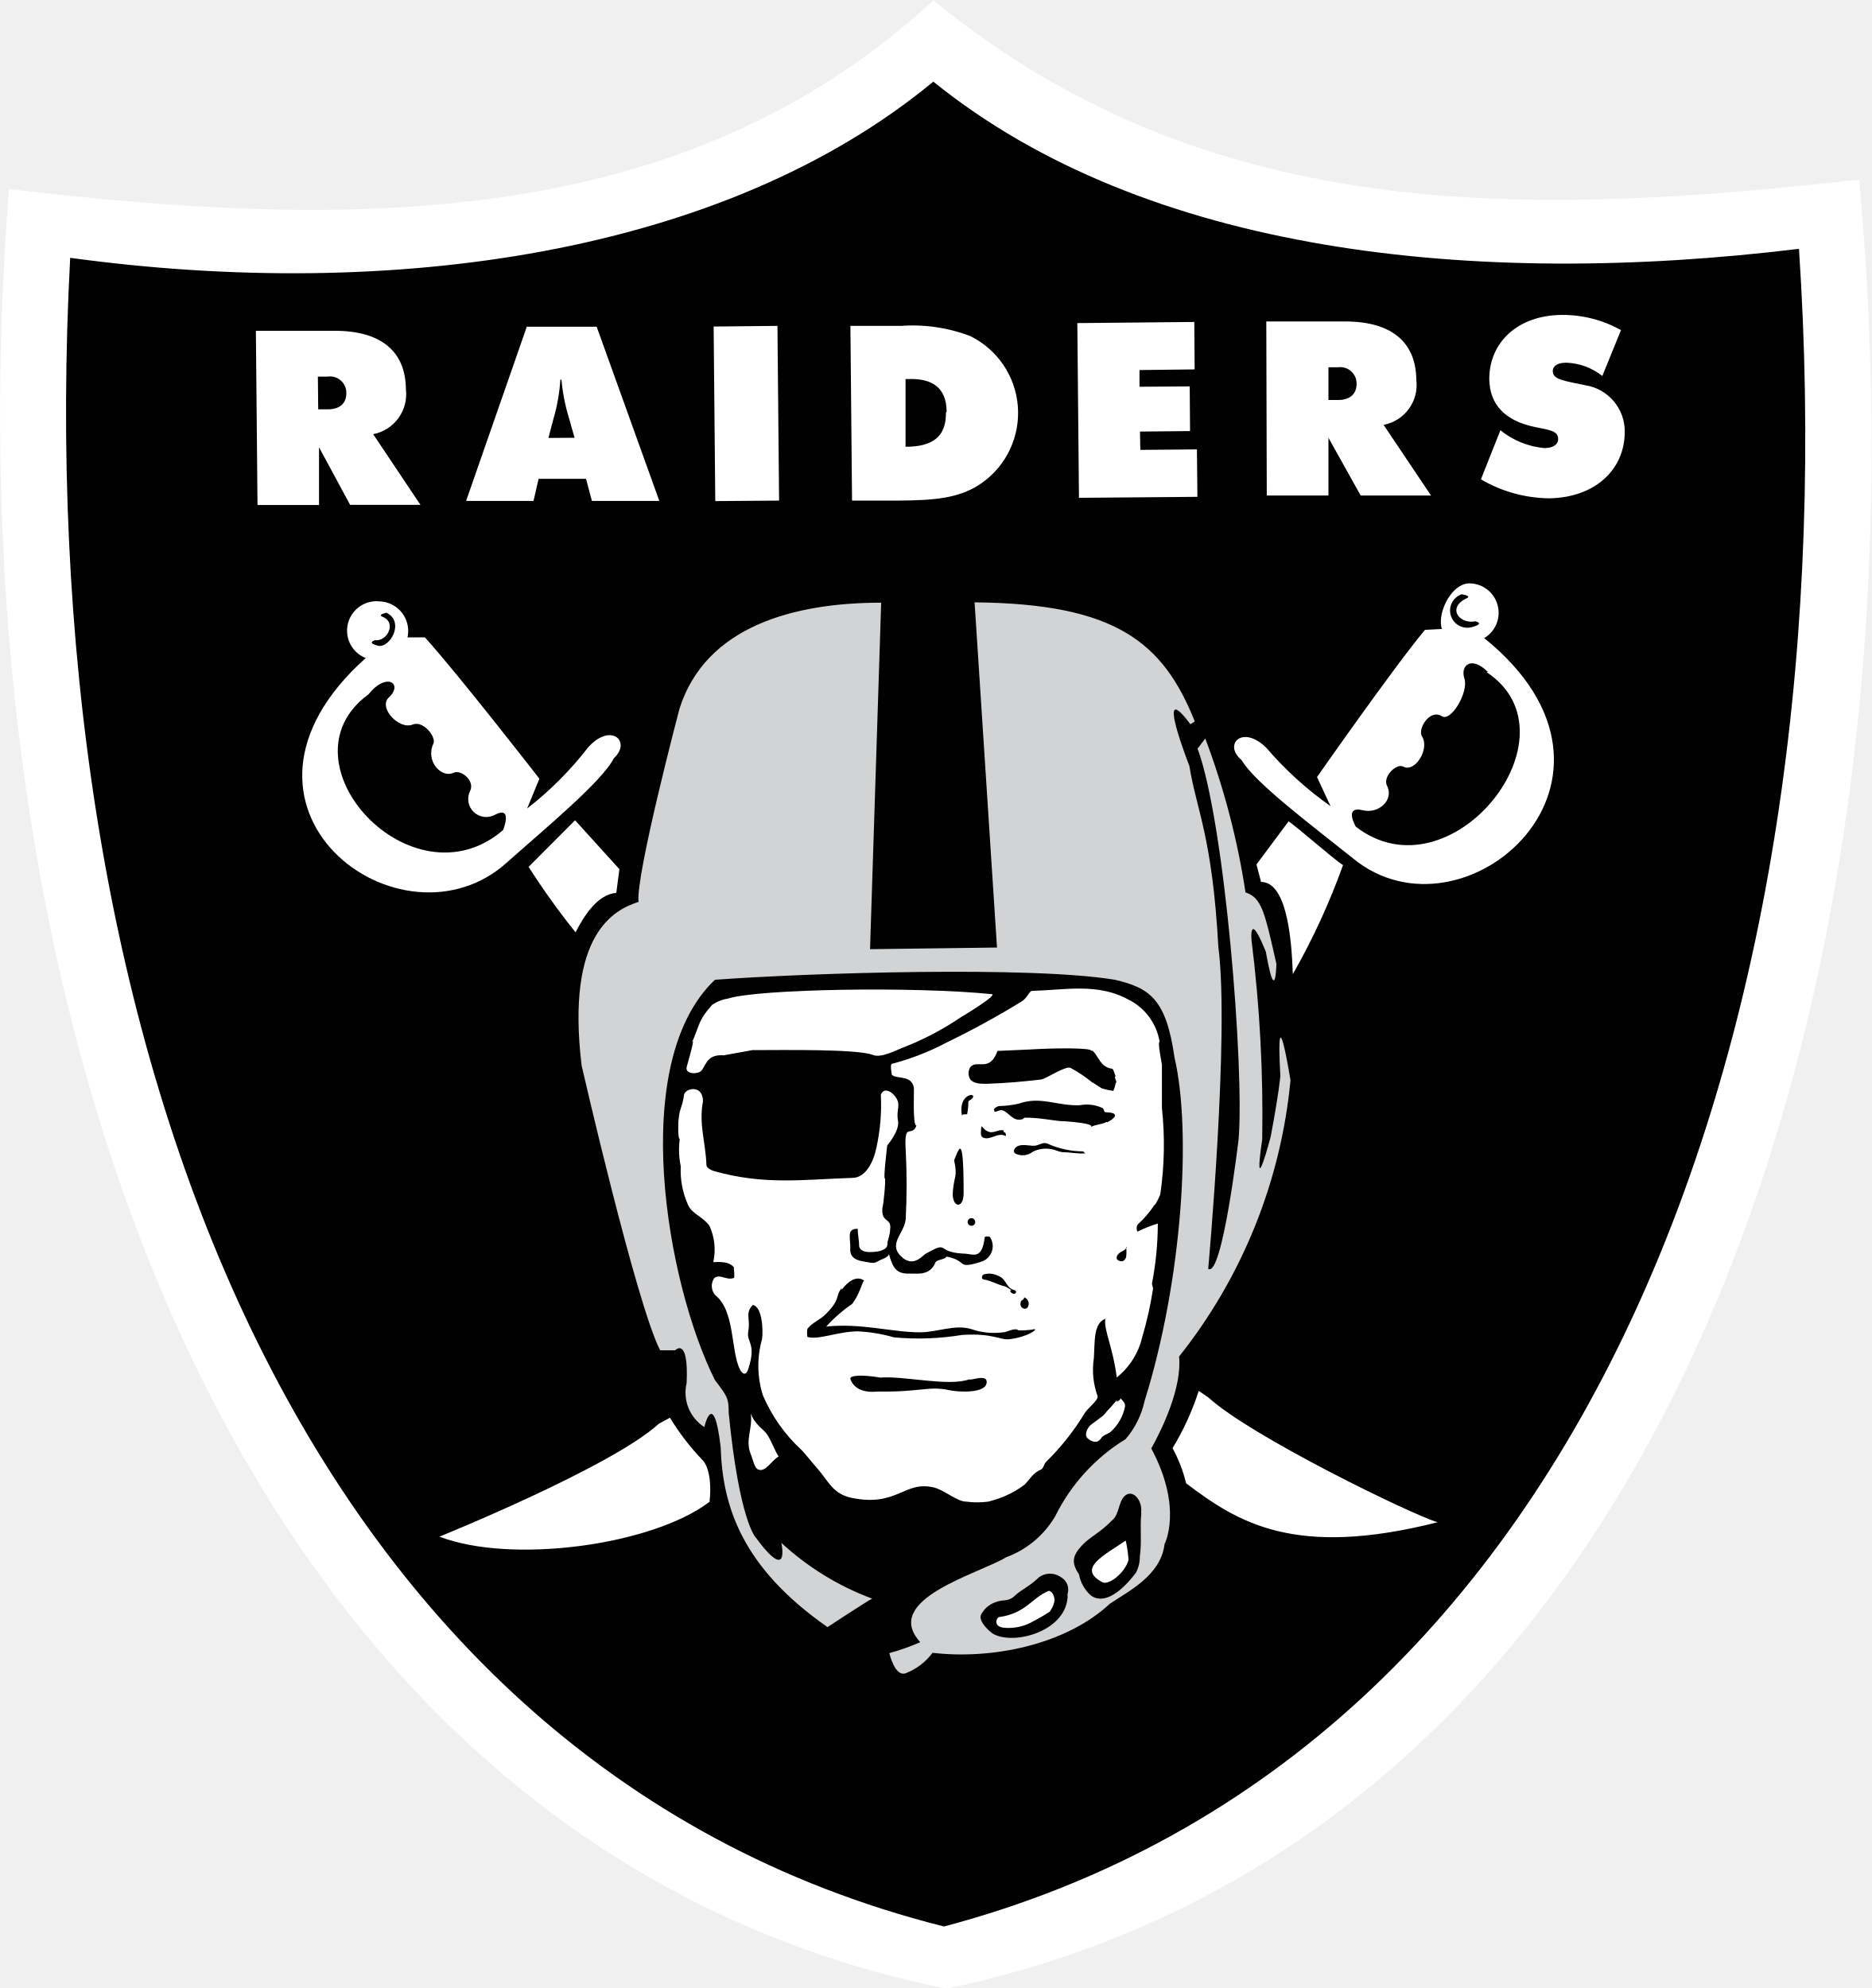
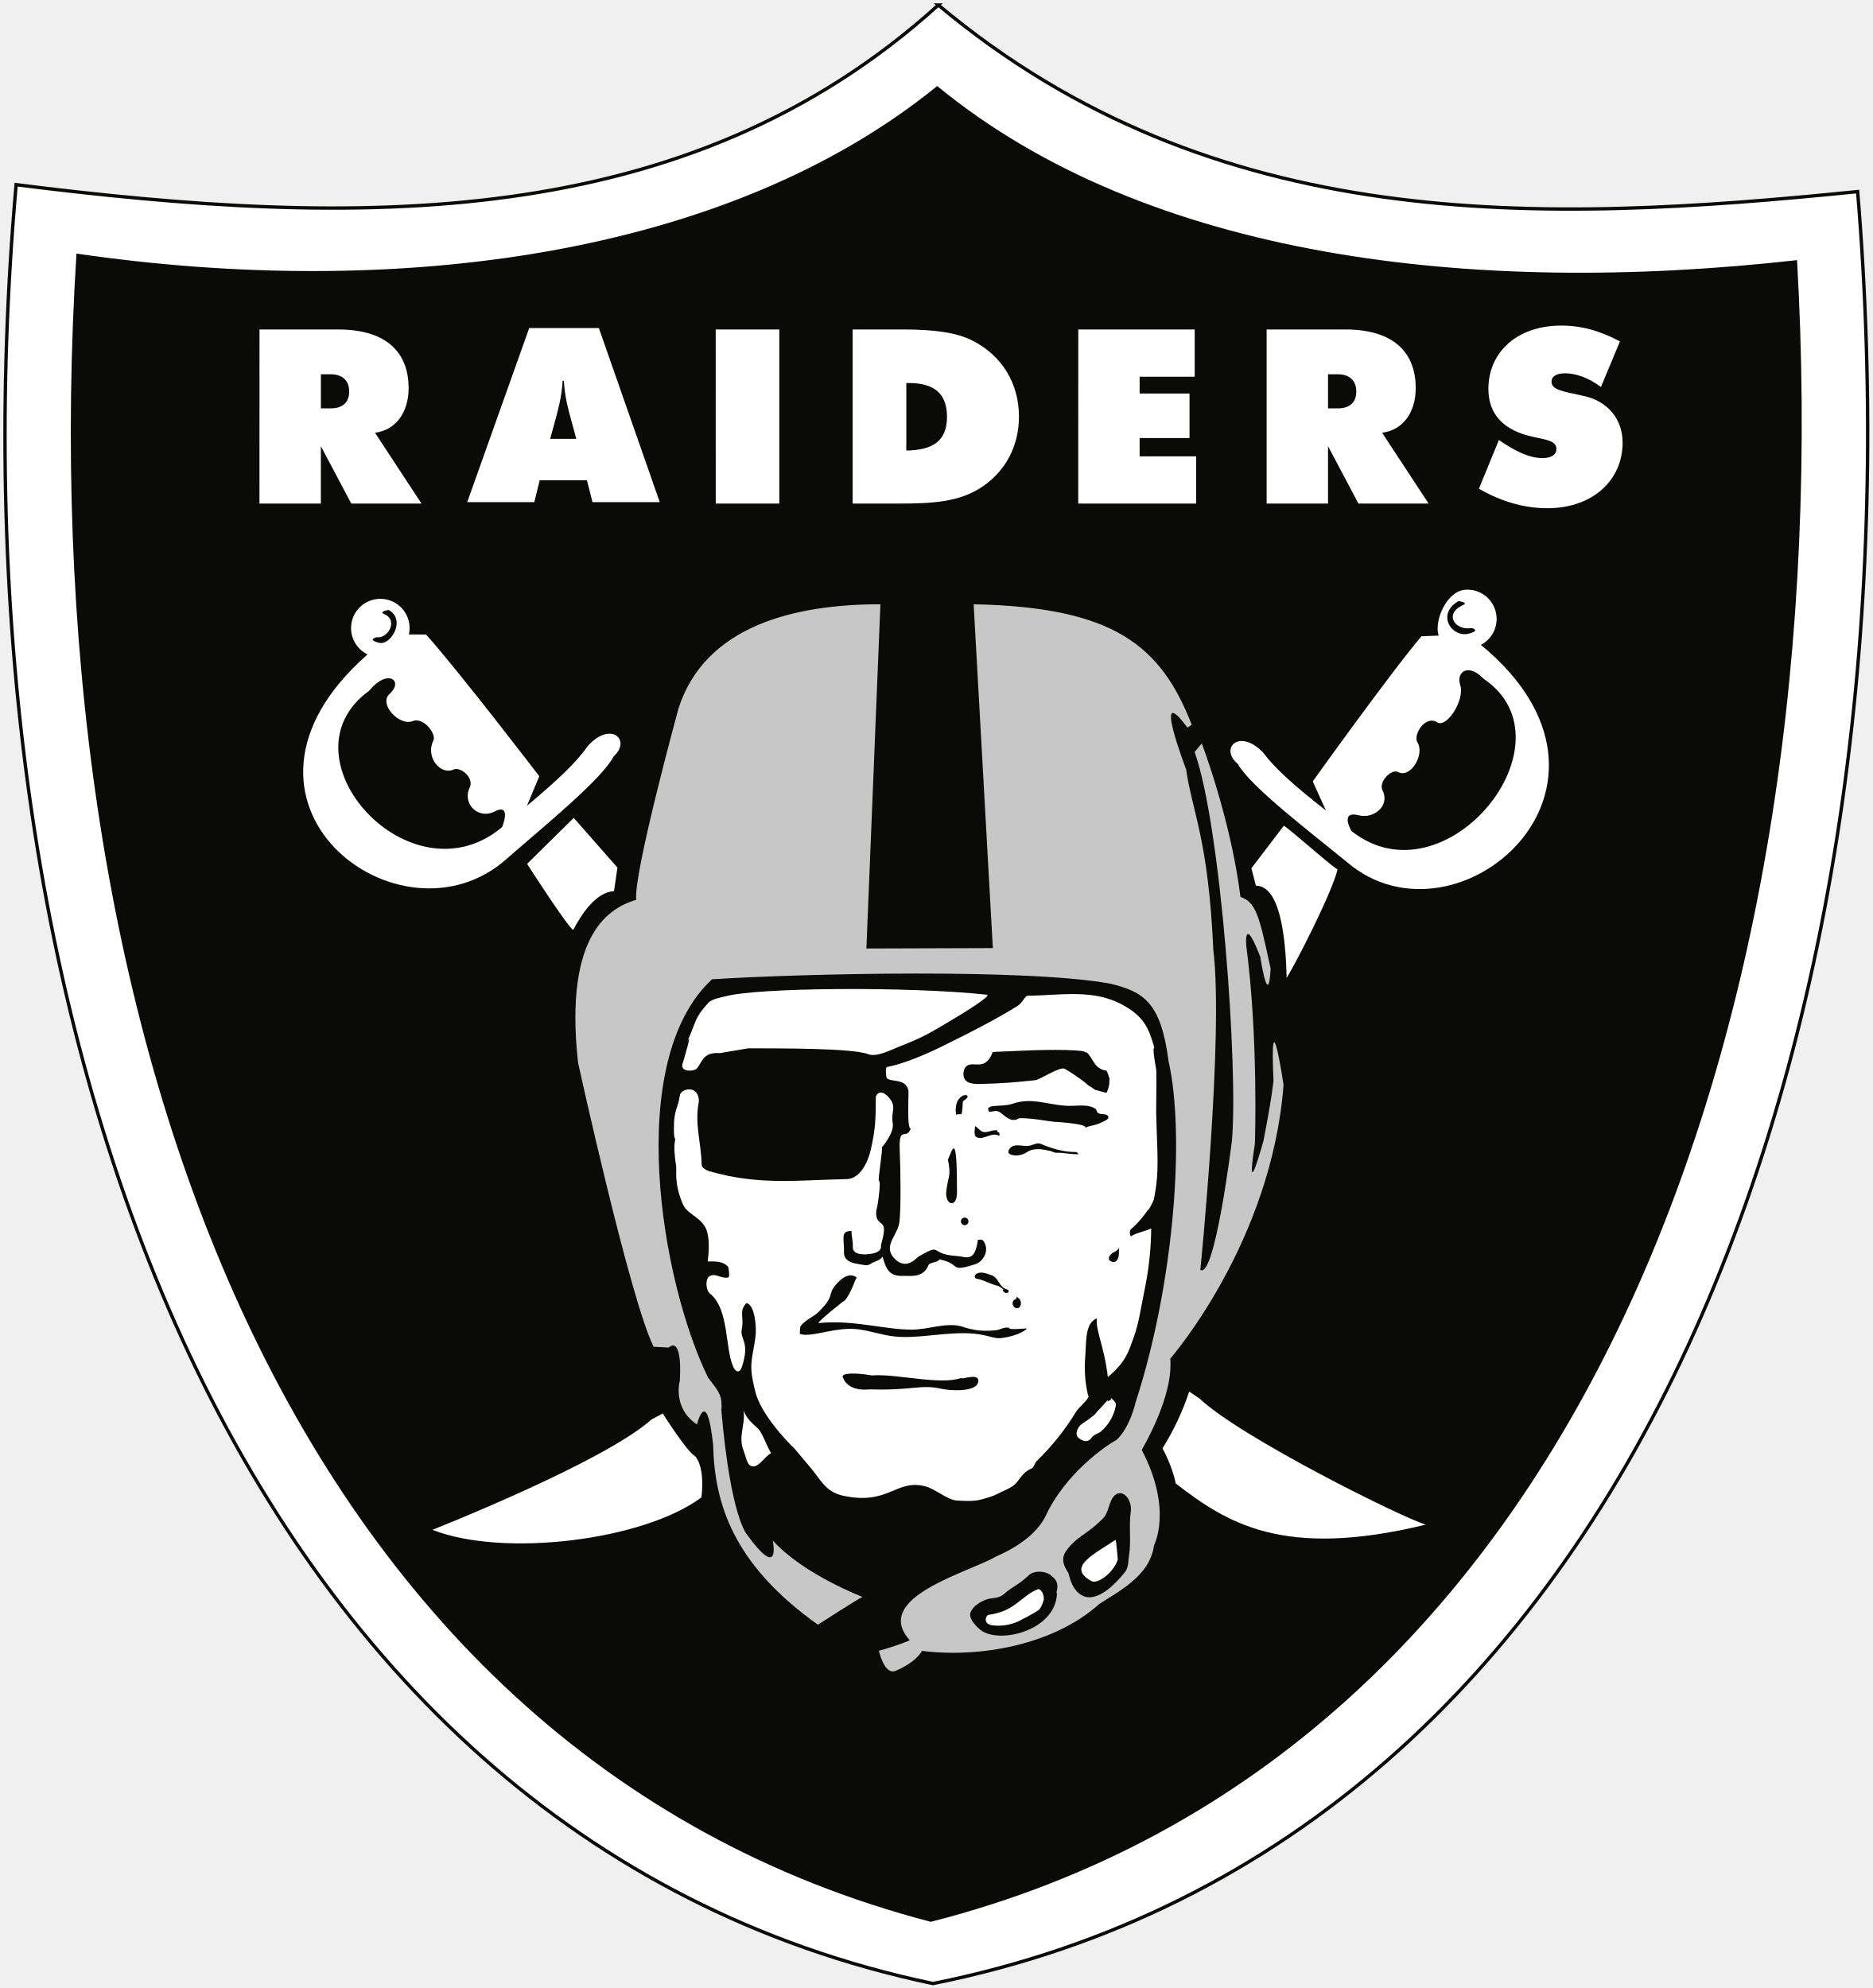
- <svg xmlns="http://www.w3.org/2000/svg" viewBox="0 0 114.4 121.52">
-   <defs>
-     <style>.a{fill:#fff;}.b{fill:#010101;}.c{fill:#d2d3d4;}</style>
-   </defs>
-   <path class="b" d="M59.4 78.98c.05 0 0 .09 0 .11a.08.08 0 0 0 .11 0c-.05 0 0 0 0-.07s-.07 0-.11 0" />
-   <path class="a" d="M57.08 0C41.68 14.22 21.4 14 .55 11.56c-4 51.05 13.92 101.24 57.31 110 43.65-9.16 60.46-59.57 55.78-110.58C94.27 13.12 74.19 14.09 57.08.04" />
-   <path class="b" d="M57.06 4.98C44.2 15.62 23.81 18.43 4.29 15.76c-2.48 46.54 13.11 91.86 53.41 102 40.15-10.64 55.34-56 52.26-102.55-19.87 2.42-39.91.28-52.9-10.21" />
-   <path class="a" d="M73.27 85.02a16.21 16.21 0 0 1-1.6 3.5 8.77 8.77 0 0 1 .83 2.15c3.15 2.38 6.61 4.6 15.37 2.38-1.57-.46-11.41-5.25-14-7.62zm-32.32 1.64a15.08 15.08 0 0 0 2 2.6s.63.55.42 2.54c-3.51 2.67-12.12 3.82-16.51 2.13 0 0 10.51-4.25 13.41-6.9zm27.32-1.08c-.21.23-.38.46-.6.67a2.87 2.87 0 0 1-.25.29c-.24.18-.46.35-.71.53s-.46.65-.23.85.58.36.82 0c.13-.21.41-.25.58-.39a2.8 2.8 0 0 0 .89-1.58c0-.22-.14-.33-.29-.48 0 .18-.19.12-.21.26a1.3 1.3 0 0 0 0-.13m-22.37.83c.26.68.85 1 1 1.27.28.44.42.9.69 1.33-.46.27-.81 1-1.26.79-.23-.11-.3-.59-.44-.93-.36-.86.13-1.58 0-2.46" />
-   <path class="c" d="M53.86 36.84c-5.29 0-10.73 1.42-12.33 6.49 0 0-2.69 10.2-2.5 11.8-1.47.47-4.45 1.93-3.48 10 0 0 3.34 14.57 4.8 17.41h.92s.83-.89.7 2a2.5 2.5 0 0 0 1.08 2.69s.57-2.45 1 1.23c.11 3.58 1.27 7.33 6.53 11 0 0 2.46-1.62 2.73-1.74a16.81 16.81 0 0 1-5.55-3.41s.55 2.54-1.57-.33c0 0-1-1-1.65-7.62 0-.92-.09-1-.84-2-2.94-5.85-5.36-19.4 0-24.47 5.7-.42 19.33-.85 24.45 0 2.1.5 3.13 1.15 3.64 4.75 1.06 4.54.47 13.65-1.83 21a5.27 5.27 0 0 1-1.16 2.33 11.48 11.48 0 0 0-4.3 4.71 5.79 5.79 0 0 1-3 2.51c-1.63 1-7.65 2.57-5.25 5.19a13.28 13.28 0 0 1-1.89.67s.33 1.47 1 1.23a3.71 3.71 0 0 0 1.64-1.25c3.56.42 8.1-.45 10.84-3 1.09-.74 3.12-1.72 3.34-3.64 0 0 1.15-2.19-.81-5.85.72-1.29 1.88-3.76 1.7-5.62a32 32 0 0 0 6.81-16.89s-.92-5.69-.62-.26c0 0-.07.94-.59 3.71 0 0-1.11 4.22-.52.17a85.77 85.77 0 0 0-.65-12.15s-.21-2.13 1 1c.16.55-.19-.71-.19-.71s.6 3.92.71 1.14c-.73-3.25-.91-4.05-1.89-4.38a46.45 46.45 0 0 0-2.46-9.41l-.47.62c1.67 4.51 2.86 19.53 2.51 23.86 0 0-1 8.51-1.86 7.94 0 0 1.31-14.36.62-19.68-.37-6.77-1.35-8.4-1.77-11.06 0 0-2.19-5.57.06-2.55l.27-.17c-1.94-4.85-4.83-7.2-13.46-7.28l1.37 21.1-7.76.1z" />
-   <path class="a" d="M44.28 64.5s1.73-.31 1.7-.31c1.91 0 6.42-.08 7.39.3.5.19 1.37-.28 1.81-.45a17.5 17.5 0 0 0 3.52-1.84c.28-.16 2.29-1.39 1.92-1.43-4.68-.48-14.21-.32-16.09.26a2.51 2.51 0 0 0-1 .39c-.88 1-.69 1.08-1.3 2.46.39-.91-.2 1.13-.25 1.31-.16.52.74.48.91.24.32-.46.38-1 1.4-.92" />
-   <path class="a" d="M70.48 78.76a22.4 22.4 0 0 1-.67 3 4.45 4.45 0 0 1-1.55 2.44c-.25-1.93-.8-2.88-.7-3.59-.74.3-.63 1.4-.7 2.41a4.77 4.77 0 0 0 .23 2.33c.05.23-.55.68-.77 1a15.31 15.31 0 0 1-2.37 3c-.14.13-.17.41-.31.47-.52.23-.66.57-1 .92a5.48 5.48 0 0 1-1.24.72 6.31 6.31 0 0 1-1 .33 5 5 0 0 1-1.34 0c-.57 0-1.36-.73-2-.87-1.8-.42-2.21 1.21-5 .64-1.16-.24-1.4-1-2.12-1.82-.14-.15-.83-1-.94-1.1a9.72 9.72 0 0 1-2.37-3.35 6 6 0 0 1-.05-3.44c.08-.56 0-2-.57-2.08-.49.52-.13.85-.27 1.58s.52.73 0 2.32c-.13.45-.38.34-.53 0-.54-1.12-.29-3.55-1.48-4.49a.85.85 0 0 1-.07-1.06c.36-.27.72.16 1.19 0 .08 0 0-.59 0-.67-.4-.45-1.25-.26-1.25-.31a3.51 3.51 0 0 0-.23-2.2c-.44-.61-1.07-.71-1.33-1.32a5.14 5.14 0 0 1-.43-2.33 4.82 4.82 0 0 1-.06-1.66c-.13 0-.09-1.06-.08-1.13.07-.8.22-.76.33-1.51 0-.47 1.16-.75 1.17.32-.27 1.4.16 2.5.21 3.91 0 .16.29.32.48.37 3.08.86 5.38.51 8.44.41.82 0 1.3-1 1.47-1.85a12.07 12.07 0 0 0 .27-3.23c.15-.39.51-.29.79 0 .53.6.12.83.26 1.6.11.6-.66 1.5-.66 1.5s-.24 2-.15 2-.1 1.82-.14 1.77c-.11 1 .57.62.47 1.34 0 .33-.18.79-.17.85.1.67-1.39.54-1.15.55-.33 0-.59-.16-.58-.42s-.09-.67-.08-1c-.73 0-.42.55-.46 1.3 0 .33.2.6.76.69s.66.16.93 0 .6-.21.68-.44c.28 1.08.61 1.22 1.41 1.19.34 0 1.12.11 1.42-.67.07-.2.6-.17.68-.37 1.37.26.54.83 2.2.29a1 1 0 0 0 .47-1.47c-.05-.07-.32-.07-.33 0-.17 1.44-.74 1-1.28 1-1.77-.08-.83-.83-2.32 0-.18.09-.7.82-1.4.27-1-.83.07-1.45.17-2.37a40.71 40.71 0 0 0 0-4.23c-.11-1.8.36-.72.66-1.5-.25.07-.14-2.2-.16-2.32-.16-.81-1.1-.49-1.35-.79 0 0-.12-.63 0-.66a15.56 15.56 0 0 0 3.38-1.32 51.37 51.37 0 0 0 4.58-2.51c.32-.2.45-.64.62-.63 2.05-.06 4-.49 5.86.52a3.51 3.51 0 0 1 1.93 2.59c-.14 0 .13 1.29.14 1.4v2.64a21 21 0 0 1-.1 5.29s-.27.65-.36.65a6.1 6.1 0 0 1-1 1.17c-.14.12-.08.51 0 .44a8 8 0 0 1 1.21-.48 19.41 19.41 0 0 1-.36 3.68" />
-   <path class="b" d="M66.79 66.19a8.24 8.24 0 0 0-1.35-.91c-.3-.16-1.52.68-1.82.71-1.26.14-2 .21-3.32.26-.33 0-.8 0-1-.28a.73.73 0 0 1 0-.73c.39-.51 1.19.35 1.67-1l2-.09c1.58-.1 3.91-.1 3.7.09.19-.17.51.69.83.9.6.4.42-.14.7.69-.19-.17.17.5 0 .33a1.93 1.93 0 0 1-.15.52 3.81 3.81 0 0 1-.72-.16s-.56-.35-.52-.35m-7.61 1.14c.92-.54-.7-.69-.4.9 0-.15.3-.06.32-.12a4.48 4.48 0 0 0 .07-.77m-.87 3.6c.22 1.07 0 .92-.08 1.92s.67 1.1.66.08c0-3.76-.28-2.72-.58-2m10.55 5.3c-.09.21-.22.22-.39.33s-.27.28-.21.42a.38.38 0 0 0 .3.13c.12 0 .22-.14.26-.24a2.28 2.28 0 0 0 0-.65m-9.46-1.28a.23.23 0 0 0 .24-.22.24.24 0 0 0-.23-.25.235.235 0 0 0 0 .47m8.27-6.35c-.34.17-.63.13-1 .32.5-.29-2.75-.44-1.53-.34-.87-.07-1.59-.25-2.5-.24 0 0-.17.14-.16.1-.45.12-.69-.24-1-.46s-.45 0-.67 0c0-.09-.08-.14 0-.2a.55.55 0 0 1 .27-.15 5.76 5.76 0 0 0 1.22-.15c1.32-.47 2.35.15 3.71.1a2.29 2.29 0 0 1 1.4.17c.09.06.09.2.14.24s.5 0 .6.15-.2.35-.44.48m-1.32 1.9c-.09 0-.12-.12-.19-.12a5.35 5.35 0 0 1-2.17-.48c-.25-.1-.48.09-.73.13s-.69-.1-1 0-.39.39-.21.49a1 1 0 0 0 1.06-.12 1.83 1.83 0 0 1 1.42-.08 1.47 1.47 0 0 0 .39.11c.48 0 .93.11 1.39.07m-4.86-1.2c0-.1-.18-.08-.12-.2-.31-.09-.61.2-.92.08s-.28-.25-.45-.33c0 .25-.11.6.12.69.44.19.91-.37 1.38-.09a1.23 1.23 0 0 1 0-.13" />
-   <path class="a" d="M35.15 50.14l-2.84 2.85a45.58 45.58 0 0 0 2.87 4c.51-1 1.35-2.33 2.49-2.41l.19-1.45zm-10.7-11.18h1.52c2 2.2 7 8.64 7 8.64l-.75 1.82a20.81 20.81 0 0 0 3.74-3.75c1.39-1.53 2.66-.34 1.56.68-.72 1.42-4.22 4.31-6.49 6.33-6.47 5.93-18.9-3.34-8.65-12.48z" />
-   <path class="b" d="M22.52 42.45c1.12-1.41 2.14-.64 1.25.18-.67.62.62 2 1.45 1.66.66-.27 1.46.77 1.27 1.17-.5 1.06.49 2.14 1.25 1.77.42-.2 1.3.48 1 1.11a1.1 1.1 0 0 0 1.52 1.46c1.11-.57.49.94.49.94-5.56 4.79-13.84-4.17-8.24-8.29" />
-   <path class="a" d="M23.08 40.38a1.81 1.81 0 1 0 .12-3.62 1.8 1.8 0 1 0-.15 3.59" />
-   <path class="b" d="M23.65 37.47c1.1.57.17 2.18-.55 2s-.18-.34-.18-.34c.72.11 1.37-1.06.46-1.43-.34-.14.28-.25.28-.25" />
-   <path class="a" d="M88.62 38.42l-1.52.08c-1.92 2.3-6.6 9-6.6 9l.83 1.78a21.41 21.41 0 0 1-3.92-3.56c-1.46-1.46-2.67-.21-1.52.74.79 1.38 4.43 4.1 6.8 6 6.77 5.6 18.73-4.85 8-13.48z" />
-   <path class="b" d="M90.94 41.07c-1-1-1.7-.4-1.43.41s-.81 2.66-1.38 2.3c-.75-.47-1.5.8-1.21 1.24.48.74-.42 2.23-1.15 1.84-.41-.22-1.25.6-1 1.15.47.9-.52 1.75-1.46 1.52-1.2-.3-.44 1-.44 1 5.79 4.5 13.83-5.59 8-9.44" />
-   <path class="a" d="M90.08 39.2c-1 .1-1.89-.06-2-1s.65-2.44 1.65-2.54a1.8 1.8 0 0 1 .33 3.58" />
-   <path class="b" d="M89.36 36.32a1.05 1.05 0 0 0 .65 2c.77-.21.17-.34.17-.34-1 .19-1.75-.84-.53-1.41.33-.15-.29-.24-.29-.24" />
-   <path class="a" d="M78.76 50.21c.39.22 2.75 2.31 3.33 2.67a42 42 0 0 1-3.07 6.67c-.08-2.65-.48-5.64-1.94-5.64l-.28-1.07z" />
-   <path class="b" d="M69.75 92.45c.1-.8-.61-1.54-1.09-.91-.27.34-.29 1-.6 1.31-.87.9-1.42 1.07-1.93 1.62s-.71 1-.18 1.76a2.29 2.29 0 0 0 .72 1.29c.7.53 1.71 0 2.76-1.38a2.07 2.07 0 0 0 .24-1c.13-.87 0-1.75.09-2.64m-4.5 4.99c0 2.2-3.25 3.1-4.54 2.39-.21-.12-.9-.73-.77-1.15a1.56 1.56 0 0 1 .95-.81c.4-.16.74 0 1.12-.37s.88-.55 1.49-1.14a1.14 1.14 0 0 1 1.34 0 .87.87 0 0 1 .38 1.09c0-.09 0 0 0 0" />
-   <path class="a" d="M68.81 94.17c-1.36.92-3 1.72-1.42 2.55.36.19 1.35-.53 1.59-1.36a8.23 8.23 0 0 0-.17-1.19m-4.61 4.32a10.82 10.82 0 0 1-1 .59 3 3 0 0 1-1.91.41c-.6-.11-.36-.62-.23-.64 1.68-.24 2-1.19 3.05-1.61.31.07.38.54.33.68a1.55 1.55 0 0 1-.26.57" />
-   <path class="b" d="M51.43 78.76c-.42.54 0 .62-1 1.61-.29.29-.82.5-1.08.86a1.42 1.42 0 0 0 0 .49c.65.21 1.82-.32 3.06-.34a9.63 9.63 0 0 1 2.24.37 16.4 16.4 0 0 0 4.16-.15c1.92-.12 2.29.33 2.9.26 1.19-.14 1.91-.73 1.39-.59.13 0-1 .12-.9 0-.33-.06-.54.12-.81.16a4.24 4.24 0 0 1-2-.18c-1-.32-2.11.19-3.16.19-1.7 0-3.61-.58-5.73-.35a8.92 8.92 0 0 1 1.58-1.38c.56-.71.67-1.66.78-1.35 0-.09-.57-.62-1.41.47m2.32 5.38c1.46-.13 4.21.57 5.49.1 0 .12 1.07-.35 1.05.17 0 .73-1.8.61-2.27.5-1.28-.28-1.73.12-4.37.08-.11 0-1.33.2-1.69-.75-.09-.25.68-.29 1.79-.11m8.63-4.64c-.13.34.22.56.4.37a.41.41 0 0 0-.2-.63c0 .17-.16.15-.21.26m-.57-.69a1.84 1.84 0 0 0-.4-.24c-.46-.1-.83-.35-1.29-.42-.12 0-.17-.22 0-.31a1.22 1.22 0 0 1 .91.1c.39.13.46.6.78.79.09.06.35.08.28.22s-.32.08-.36-.13h.07" />
-   <path class="a" d="M63.2 80.76c.11 0 .19-.11.19-.26s-.09-.25-.19-.25a.24.24 0 0 0-.19.26c0 .13.09.25.19.25M91.71 26.3a5 5 0 0 0 2.68 1.09c.55 0 .85-.22.85-.56 0-.5-.55-.55-1.43-.73-1.82-.38-2.76-1.37-2.78-2.93 0-2.23 1.72-3.9 4.44-3.92a7.29 7.29 0 0 1 3.61.93l-1.14 2.8a3.78 3.78 0 0 0-2.2-.81c-.54 0-.83.2-.83.52 0 .52.72.59 2 .86a2.85 2.85 0 0 1 2.4 2.85c0 2.28-1.78 4-4.58 4.06a8.4 8.4 0 0 1-4.21-1.16zm-72.26-1.28h.6c.73 0 1.13-.38 1.12-1a1 1 0 0 0-1.15-1h-.59zm-3.81-4.8h4.82c2.86 0 4.33 1.28 4.35 3.57a2.49 2.49 0 0 1-2 2.75l2.89 4.32h-4.3l-1.9-3.52v3.53h-3.76zm19.48 6.54l-.34-1.2a11.43 11.43 0 0 1-.46-2.35h-.07a10.84 10.84 0 0 1-.41 2.35l-.32 1.21zm-2.92-6.79h4.27l3.83 10.65h-4.12l-.36-1.35h-2.9l-.31 1.35h-4.12zm11.42-.01l3.9-.04.1 10.68-3.9.03-.1-10.67m14.24 5.21c0-1.4-.8-2.06-2.35-2h-.16v4.14c1.7 0 2.49-.65 2.47-2.1m-5.84-5.29h3.1a9.84 9.84 0 0 1 4.24.63 5.24 5.24 0 0 1 .74 8.94c-1.38 1-3 1.09-5.16 1.11h-2.82zm13.87-.17l7.15-.07.02 2.9-3.37.04v1.02l3.07-.02.02 2.73-3.06.03.02 1.12 3.46-.03.03 2.9-7.24.06-.1-10.68m15.35 4.7h.6c.73 0 1.13-.39 1.12-1a1 1 0 0 0-1.14-1h-.58zm-3.8-4.8h4.82c2.86 0 4.33 1.28 4.35 3.57a2.48 2.48 0 0 1-2 2.75l2.9 4.32h-4.3l-1.97-3.53v3.53h-3.77z" />
+ <svg xmlns="http://www.w3.org/2000/svg" viewBox="64 52 371.5 394.5">
+   <g fill="none">
+     <path d="M0 0h500v500H0z" />
+     <path fill="#231f20" d="M255.32 308.2c.18.1-.02.28.07.34q.15.1.34-.03c-.16-.03 0-.15-.06-.21-.09-.16-.24-.05-.35-.1" />
+     <path fill="#fff" d="M250.18 53C200 98.47 134.49 97.11 67.2 88.65c-14.5 164.82 41.94 327.5 181.9 356.97 141.3-28.33 197.1-190.7 183.47-355.6-62.63 6.32-127.54 8.88-182.4-37.02m0 0C200 98.47 134.49 97.11 67.2 88.65c-14.5 164.82 41.94 327.5 181.9 356.97 141.3-28.33 197.1-190.7 183.47-355.6-62.63 6.32-127.54 8.88-182.4-37.02" />
+     <path stroke="#0a0a09" stroke-width=".67" d="M250.18 53C200 98.47 134.49 97.11 67.2 88.65c-14.5 164.82 41.94 327.5 181.9 356.97 141.3-28.33 197.1-190.7 183.47-355.6-62.63 6.32-127.54 8.88-182.4-37.02z" />
+     <path fill="#0a0a09" d="M249.95 69.07c-41.82 34.01-107.79 42.45-170.78 33.25-9.4 150.3 39.63 297.16 169.5 331.05 130.07-33.18 180.46-179.4 171.88-329.75-64.27 7.23-128.96-.31-170.6-34.55" />
+     <path fill="#fff" d="M299.95 328.14a52 52 0 0 1-5.3 11.27s1.96 3.52 2.63 6.98c10.1 7.77 21.25 15.07 49.6 8.16-5.05-1.55-36.72-17.33-44.87-25.01zM195.5 332.5s4.73 7.5 6.4 8.46c0 0 2.03 1.81 1.27 8.18-11.4 8.53-39.25 11.99-53.38 6.44 0 0 34.08-13.44 43.5-21.92zm88.3-2.69c-.67.71-1.24 1.45-1.96 2.12-.25.24-.47.67-.8.92-.79.6-1.5 1.15-2.35 1.7-.87.56-1.5 2.07-.75 2.74.64.57 1.87 1.19 2.67-.02.43-.64 1.35-.78 1.87-1.24a9 9 0 0 0 2.91-5.07c.14-.7-.46-1.04-.94-1.54.12.56-.63.4-.68.82zm-72.28 2.06c.82 2.25 2.72 3.22 3.29 4.13.9 1.44 1.31 2.97 2.19 4.35-1.49.84-2.63 3.24-4.08 2.51-.74-.36-.96-1.93-1.4-3.04-1.12-2.8.44-5.11 0-7.95" />
+     <path fill="#c8c7c7" d="M238.68 171.91c-17.08 0-34.73 4.27-40.04 20.6 0 0-9 32.89-8.41 38.05-4.78 1.45-14.43 6.08-11.54 32.32 0 0 10.35 47.14 15 56.37l2.99.16s2.71-2.85 2.21 6.52c0 0-1.56 5.48 3.4 8.74 0 0 1.92-7.9 3.2 4.01.25 11.56 3.89 23.72 20.79 35.72 0 0 7.97-5.13 8.84-5.51 0 0-11.74-4.47-17.8-11.2 0 0 1.71 8.21-5.07-1.12 0 0-3.25-3.17-5.12-24.64.16-2.98-.25-3.44-2.64-6.56-9.33-19-16.73-62.81.78-79.04 18.44-1.17 62.47-2.15 78.99.86 6.76 1.63 10.08 3.8 11.6 15.43 3.3 14.7 1.1 44.1-6.54 67.64 0 0-1.12 5.07-3.82 7.5-2.2 1.16-10.18 6.73-14.04 15.08-1.44 2.91-4.58 5.74-9.83 8.03-5.3 3.14-24.8 8.1-17.12 16.63 0 0-2.22 1-6.13 2.08 0 0 1.04 4.76 3.22 4.02 0 0 3.92-1.5 5.33-4 11.48 1.46 26.15-1.2 35.13-9.27 3.54-2.38 10.12-5.5 10.9-11.66 0 0 3.79-7.07-2.43-18.94 2.36-4.16 6.2-12.08 5.66-18.1.22-.33 20.07-23.07 22.48-54.36 0 0-2.78-18.43-2-.85 0 0-.24 3.07-1.99 11.96 0 0-3.71 13.63-1.7.56 0 0 .73-20.76-1.71-39.28 0 0-.62-6.9 3.13 3.13.5 1.85-.57-2.28-.57-2.28s1.8 12.66 2.27 3.7c-2.27-10.52-2.84-13.1-5.98-14.23-1.94-15.48-7.68-30.46-7.68-30.46l-1.42 1.7c5.25 14.63 8.68 63.21 7.4 77.16 0 0-3.37 27.47-6.26 25.62 0 0 4.66-46.37 2.57-63.58-.99-21.86-4.14-27.15-5.4-35.77 0 0-6.92-18.04.26-8.26l.86-.57c-6.13-15.7-15.37-23.34-43.27-23.91l3.81 68.23-25.09.08z" />
+     <path fill="#fff" d="M206.92 260.98c-.13-.01 5.6-.95 5.51-.95 6.18.02 20.72-.07 23.86 1.17 1.62.63 4.44-.85 5.85-1.4 5.24-2.08 5.9-2.53 11.42-5.82.9-.54 7.4-4.46 6.23-4.59-15.1-1.65-45.88-1.46-51.96.36 0 0-2.56.42-3.28 1.23-2.88 3.2-2.27 3.46-4.27 7.9 1.3-2.9-.68 3.65-.86 4.23-.52 1.68 2.37 1.6 2.95.8 1.06-1.47 1.26-3.16 4.55-2.93m84.23 46.71c-.7 3.25-1.1 6.62-2.22 9.72-1.04 2.87-1.54 4.84-5.12 7.86-.74-6.24-2.5-9.33-2.17-11.66-2.4.94-2.08 4.51-2.33 7.79-.4 5.2 1 9.04.67 7.51.16.73-1.8 2.16-2.52 3.3a49 49 0 0 1-7.73 9.68c-.46.43-.57 1.29-1.04 1.5-1.67.71-2.11 1.8-3.1 2.94-.79.93-2.91 1.67-4.01 2.27-.7.38-2.8.95-3.36 1.07-1.27.25-2.43.2-4.34.1-1.86-.09-4.38-2.37-6.38-2.85-5.8-1.42-7.16 3.83-16.18 1.9-3.72-.81-4.47-3.3-6.8-5.93-.45-.51-2.67-3.2-3.02-3.59.94 1.01-6.19-5.7-7.56-10.86-1.52-5.78-.73-6.24-.05-11.12.26-1.83-.1-6.43-1.78-6.73-1.59 1.63-.44 2.74-.92 5.09-.45 2.28 1.66 2.38.04 7.48-.46 1.47-1.26 1.1-1.72.13-1.69-3.64-.81-11.5-4.63-14.58-.88-.7-.94-2.83-.2-3.39 1.17-.88 2.33.52 3.85.17.26-.06.1-1.9-.1-2.14-1.26-1.47-4.04-.87-4.01-1.07.37-2.97.31-5.64-.7-7.1-1.4-1.99-3.43-2.33-4.26-4.28-1.76-4.12-1.16-6.48-1.32-7.55-.21-1.46-.56-3.82-.14-5.35-.42.1-.26-3.42-.24-3.65.26-2.58.72-2.43 1.11-4.86.08-1.5 3.76-2.37 3.8 1.06-.9 4.51.44 8.07.55 12.63.02.54.92 1.07 1.52 1.24 9.94 2.85 17.38 1.76 27.26 1.56 2.64-.05 4.23-3.35 4.8-5.94.93-4.27.94-5.73.97-10.43.5-1.25 1.65-.91 2.56.14 1.7 1.95.38 2.67.8 5.17.32 1.94-2.18 4.8-2.18 4.8.29.02-.84 6.59-.56 6.6.51.03-.38 5.9-.51 5.74-.39 3.2 1.81 2.02 1.48 4.36-.06 1.07-.6 2.55-.57 2.74.31 2.16-4.5 1.7-3.73 1.74-1.06-.06-1.9-.53-1.85-1.39.06-1.21-.27-2.12-.26-3.21-2.35-.13-1.38 1.76-1.5 4.19-.06 1.07.64 1.97 2.44 2.27 1.91.31 2.11.53 3-.05.46-.32 1.98-.66 2.21-1.39.9 3.47 1.93 3.95 4.5 3.87 1.1-.03 3.61.4 4.6-2.11.25-.63 1.96-.54 2.2-1.16 4.45.87 1.72 2.68 7.11.95 1.63-.52 2.96-2.86 1.55-4.7-.16-.23-1.04-.21-1.05-.1-.6 4.64-2.41 3.27-4.15 3.17-5.72-.33-2.64-2.7-7.49.03-.57.33-2.27 2.66-4.53.83-3.06-2.73.25-4.69.62-7.66.33-2.7.2-11.2.07-13.68-.3-5.83 1.2-2.28 2.18-4.8-.83.2-.39-7.13-.46-7.5-.5-2.6-3.56-1.6-4.35-2.58 0 0-.36-2.05.1-2.14 3.46-.67 7.84-2.58 10.99-4.13 7.27-3.57 11.36-5.8 14.88-7.98 1.05-.65 1.47-2.03 2.03-2.03 6.63-.08 13.03-1.42 18.92 1.85 4.12 2.29 5.12 4.54 6.2 8.44-.48.08.39 4.17.4 4.52.08 2.57-.05 7.25-.02 8.55.2 8.47.68 11.37-.47 17.08-.01.05-.9 2.09-1.18 2.07-.7 1.04-1.9 2.57-3.32 3.77-.45.37-.26 1.62.06 1.4.88-.6 2.61-.92 3.92-1.5a63 63 0 0 1-1.26 11.9" />
+     <path fill="#0a0a09" d="M279.6 267.11c.15 0-2.26-1.83-4.34-3.01-.95-.54-4.91 2.16-5.88 2.26-4.1.43-6.44.63-10.75.74-1.06.03-2.58.04-3.22-.94-.39-.6-.33-1.78.13-2.36 1.3-1.67 3.85 1.18 5.43-3.05l6.36-.27c5.1-.24 12.62-.2 11.95.41.62-.55 1.6 2.2 2.63 2.92 1.92 1.32 1.37-.43 2.23 2.25l-.06 1.07a6 6 0 0 1-.51 1.68c-.16.14-2.04-.54-2.33-.54.15 0-1.79-1.17-1.64-1.16m-24.55 3.41c2.97-1.73-2.24-2.25-1.32 2.87-.08-.48.97-.15 1.06-.38.14-.36.2-1.64.26-2.49m-2.97 11.6c.68 3.46.06 3-.32 6.19-.35 2.88 2.12 3.55 2.12.32 0-12.18-.82-8.8-1.8-6.5m33.94 17.45c-.29.67-.73.7-1.29 1.07-.42.28-.89.89-.68 1.34.12.24.62.47.96.46.36 0 .7-.44.83-.77.24-.63.14-1.4.18-2.1m-30.67-4.45c.42.03.78-.3.8-.71a.75.75 0 1 0-.8.7m26.95-20.27c-1.1.55-2.06.43-3.12 1.02 1.65-.91-8.88-1.5-4.9-1.13-2.83-.26-5.14-.87-8.08-.85l-.55.29c-1.46.34-2.23-.79-3.32-1.5-.77-.49-1.45.03-2.16-.07.15-.28-.25-.46-.14-.63.18-.3.68-.44.87-.47 1.26-.16 2.74-.05 3.95-.47 4.26-1.48 7.58.55 11.95.4 1.37-.03 3.26-.3 4.55.6.26.19.26.63.45.78.57.42 1.6.16 1.93.52.69.73-.67 1.13-1.43 1.51m-4.19 6.18c-.27-.06-.38-.42-.61-.42-2.49 0-4.7-.64-7-1.62-.78-.34-1.54.28-2.36.38-1.07.14-2.2-.3-3.14.04-.68.23-1.27 1.26-.7 1.58.88.49 2.31.4 3.46-.36 1.34-.9 3.03-.6 4.6-.24.42.1.84.39 1.28.37 1.52-.06 2.97.38 4.47.27m-15.8-4.04c.04-.34-.6-.25-.4-.65-1.05-.3-2 .63-3 .22-.56-.22-.9-.82-1.45-1.1-.04.8-.34 1.93.36 2.23 1.4.62 2.95-1.17 4.45-.27q0-.2.03-.43" />
+     <path fill="#fff" d="m177.83 214.3-9.25 9.13s8.1 12.62 9.15 13.1c1.66-3.13 4.46-7.46 8.1-7.7l.67-4.67zm-34.22-36.42 4.92.04c6.46 7.18 22.47 28.12 22.47 28.12l-2.45 5.86c6.26-5.23 9.86-8.68 12.17-11.98 4.54-4.89 8.6-1.04 5.02 2.2-2.38 4.57-13.77 13.8-21.16 20.26-21.1 18.99-60.98-11.33-27.59-40.57z" />
+     <path fill="#0a0a09" d="M137.25 189.07c3.66-4.5 6.95-1.98 4.03.65-2.2 1.98 1.94 6.45 4.63 5.37 2.14-.85 4.7 2.57 4.08 3.85-1.66 3.4 1.52 6.94 3.97 5.77 1.35-.65 4.19 1.6 3.23 3.59a3.56 3.56 0 0 0 4.88 4.75c3.58-1.82 1.56 3.07 1.56 3.07-18.13 15.3-44.6-13.89-26.38-27.05" />
+     <path fill="#fff" d="M139.15 182.44a5.8 5.8 0 1 0 .62-11.6 5.8 5.8 0 0 0-.62 11.6" />
+     <path fill="#0a0a09" d="M141.09 173.03c3.53 1.9.48 7.08-1.84 6.53-2.5-.59-.59-1.1-.59-1.1 2.34.34 4.46-3.4 1.53-4.62-1.11-.47.9-.8.9-.8" />
+     <path fill="#fff" d="m350.94 178.06-4.91.2c-6.24 7.37-21.57 28.8-21.57 28.8l2.62 5.78c-6.42-5.03-10.13-8.36-12.54-11.59-4.68-4.75-8.64-.77-4.95 2.34 2.53 4.51 14.2 13.38 21.8 19.6 21.66 18.32 60.66-15.1 26.36-43.28z" />
+     <path fill="#0a0a09" d="M358.35 186.68c-3.04-3.16-5.49-1.36-4.63 1.27.96 2.96-2.7 8.56-4.54 7.4-2.43-1.54-4.86 2.52-3.95 3.96 1.51 2.42-1.4 7.2-3.8 5.9-1.31-.72-4.02 1.91-3.11 3.68 1.5 2.97-1.73 5.67-4.73 4.9-3.89-1-1.45 3.12-1.45 3.12 18.59 14.72 44.83-17.66 26.2-30.23" />
+     <path fill="#fff" d="M355.62 180.62c-3.2.26-6.09-.24-6.36-3.44-.26-3.2 2.2-7.88 5.39-8.15a5.81 5.81 0 0 1 .97 11.58" />
+     <path fill="#0a0a09" d="M353.39 171.27c-4.55 2.63-1.29 7.37 2.04 6.47 2.48-.67.55-1.11.55-1.11-3.26.57-5.63-2.78-1.67-4.58 1.1-.5-.92-.78-.92-.78" />
+     <path fill="#fff" d="M318.72 215.86c1.25.7 8.8 7.52 10.66 8.68-1.1 4.65-8.48 19.01-10.1 21.5-.2-8.57-1.4-18.25-6.1-18.28l-.89-3.47z" />
+     <path fill="#0a0a09" d="M288.35 352.04c.38-2.6-1.88-5.02-3.48-2.97-.87 1.1-.94 3.16-2 4.22-2.82 2.86-4.6 3.4-6.25 5.16-1.8 1.9-2.35 3.14-.65 5.68.14.21.41 2.8 2.28 4.2 2.27 1.71 5.53-.09 8.97-4.39.76-.96.62-2.32.8-3.4.45-2.79-.08-5.67.33-8.5m-14.64 16.15c-.22 7.1-10.57 9.93-14.72 7.57-.7-.4-2.9-2.36-2.45-3.72.45-1.33 1.98-2.19 3.1-2.61 1.27-.49 2.37-.06 3.59-1.14 1.7-1.5 2.86-1.77 4.84-3.65 1.13-1.08 3.31-.91 4.36-.09s1.69 1.5 1.19 3.5z" />
+     <path fill="#fff" d="M285.3 357.59c-4.42 2.93-9.76 5.47-4.7 8.18 1.15.62 4.38-1.67 5.19-4.34-.05.15-.28-3.99-.5-3.84m-15.09 13.8c-.78.64-3.6 2.07-3.21 1.86a9.6 9.6 0 0 1-6.18 1.27c-1.92-.36-1.13-2-.71-2.06 5.4-.72 6.44-3.78 9.9-5.13 1 .25 1.2 1.77 1.06 2.21-.1.33-.33 1.21-.86 1.85" />
+     <path fill="#0a0a09" d="M229.6 307.24c-1.36 1.72.01 2-3.27 5.17-.94.91-2.65 1.57-3.49 2.75-.14.2-.12.98-.15 1.55 2.08.69 5.89-.96 9.9-1.02 2.41-.03 4.78.77 7.22 1.26 4.3.88 8.28-.06 13.45-.34 6.21-.34 7.4 1.14 9.36.92 3.84-.44 6.18-2.34 4.52-1.86.41-.12-3.2.35-2.91-.2-1.07-.18-1.73.4-2.63.5-2.1.24-4.2.12-6.44-.64-3.23-1.09-6.82.52-10.21.52-5.52.02-11.64-2-18.51-1.3-.67.08 5.62-5.01 5.15-4.43 1.83-2.25 2.2-5.36 2.58-4.35-.12-.3-1.82-2.02-4.57 1.47m7.4 17.7c4.73-.4 13.58 2 17.72.5-.02.43 3.48-1.09 3.4.61-.13 2.35-5.85 1.89-7.36 1.54-4.12-.93-5.58.37-14.12.12-.36-.01-4.3.63-5.43-2.42-.3-.81 2.2-.96 5.8-.35m28-14.76c-.44 1.1.68 1.8 1.28 1.22.46-.45.38-1.7-.61-2.04.1.55-.54.48-.67.82m-1.85-2.26c-.44-.28-.89-.69-1.27-.78-1.47-.35-2.65-1.16-4.16-1.4-.37-.07-.54-.71.08-1.01.94-.47 1.96.01 2.92.33 1.26.42 1.45 1.94 2.49 2.57.3.19 1.12.3.89.72-.23.44-1.07.25-1.17-.44z" />
+     <path fill="#fff" d="M267.57 314.2c.33 0 .6-.36.6-.8s-.27-.81-.6-.81-.6.36-.6.8.27.8.6.8m93.82-174.87c3.33 2.27 6.04 3.58 8.65 3.58 1.79 0 2.76-.68 2.76-1.79 0-1.6-1.75-1.79-4.6-2.42-5.9-1.25-8.89-4.5-8.89-9.52 0-7.24 5.66-12.56 14.45-12.56 3.96 0 7.68 1.01 11.65 3.14l-3.77 9.04c-2.42-1.8-4.93-2.71-7.1-2.71-1.74 0-2.71.63-2.71 1.64 0 1.7 2.32 1.94 6.43 2.86 4.59 1 7.68 4.44 7.68 9.27 0 7.4-5.9 13-14.93 13-4.55 0-9.14-1.3-13.58-3.87zm-233.72-6.28h1.93c2.37 0 3.68-1.2 3.68-3.33s-1.26-3.44-3.68-3.44h-1.93zm-12.18-15.66h15.6c9.24 0 13.98 4.25 13.98 11.65 0 4.93-2.66 8.36-6.67 8.84l9.23 14.06H133.7l-6.04-11.4v11.4h-12.18zm62.85 21.7-1.06-3.9c-.49-1.85-1.22-4.26-1.4-7.6h-.25c-.2 3.34-.92 5.76-1.4 7.6l-1.07 3.9zM169 117.1h13.82l12.08 34.55h-13.34l-1.11-4.35h-9.37l-1.07 4.35H156.7zm37 .28h12.62v34.55h-12.61zm45.89 17.3c0-4.54-2.51-6.67-7.54-6.67h-.53v13.4c5.5-.1 8.07-2.04 8.07-6.73m-18.72-17.3h10.05c5.99 0 10.48.58 13.67 2.18 5.95 3 9.28 8.55 9.28 15.12 0 5.7-2.56 10.68-7.15 13.82-4.5 3.1-9.81 3.43-16.72 3.43h-9.13zm44.77 0h23.1v9.38h-10.93v3.33h9.9v8.84h-9.9v3.63h11.22v9.37h-23.4zm49.55 15.66h1.93c2.37 0 3.68-1.2 3.68-3.33s-1.26-3.44-3.68-3.44h-1.93zm-12.18-15.66h15.61c9.23 0 13.97 4.25 13.97 11.65 0 4.93-2.66 8.36-6.67 8.84l9.23 14.06h-13.92l-6.04-11.4v11.4h-12.18z" />
+   </g>
</svg>
